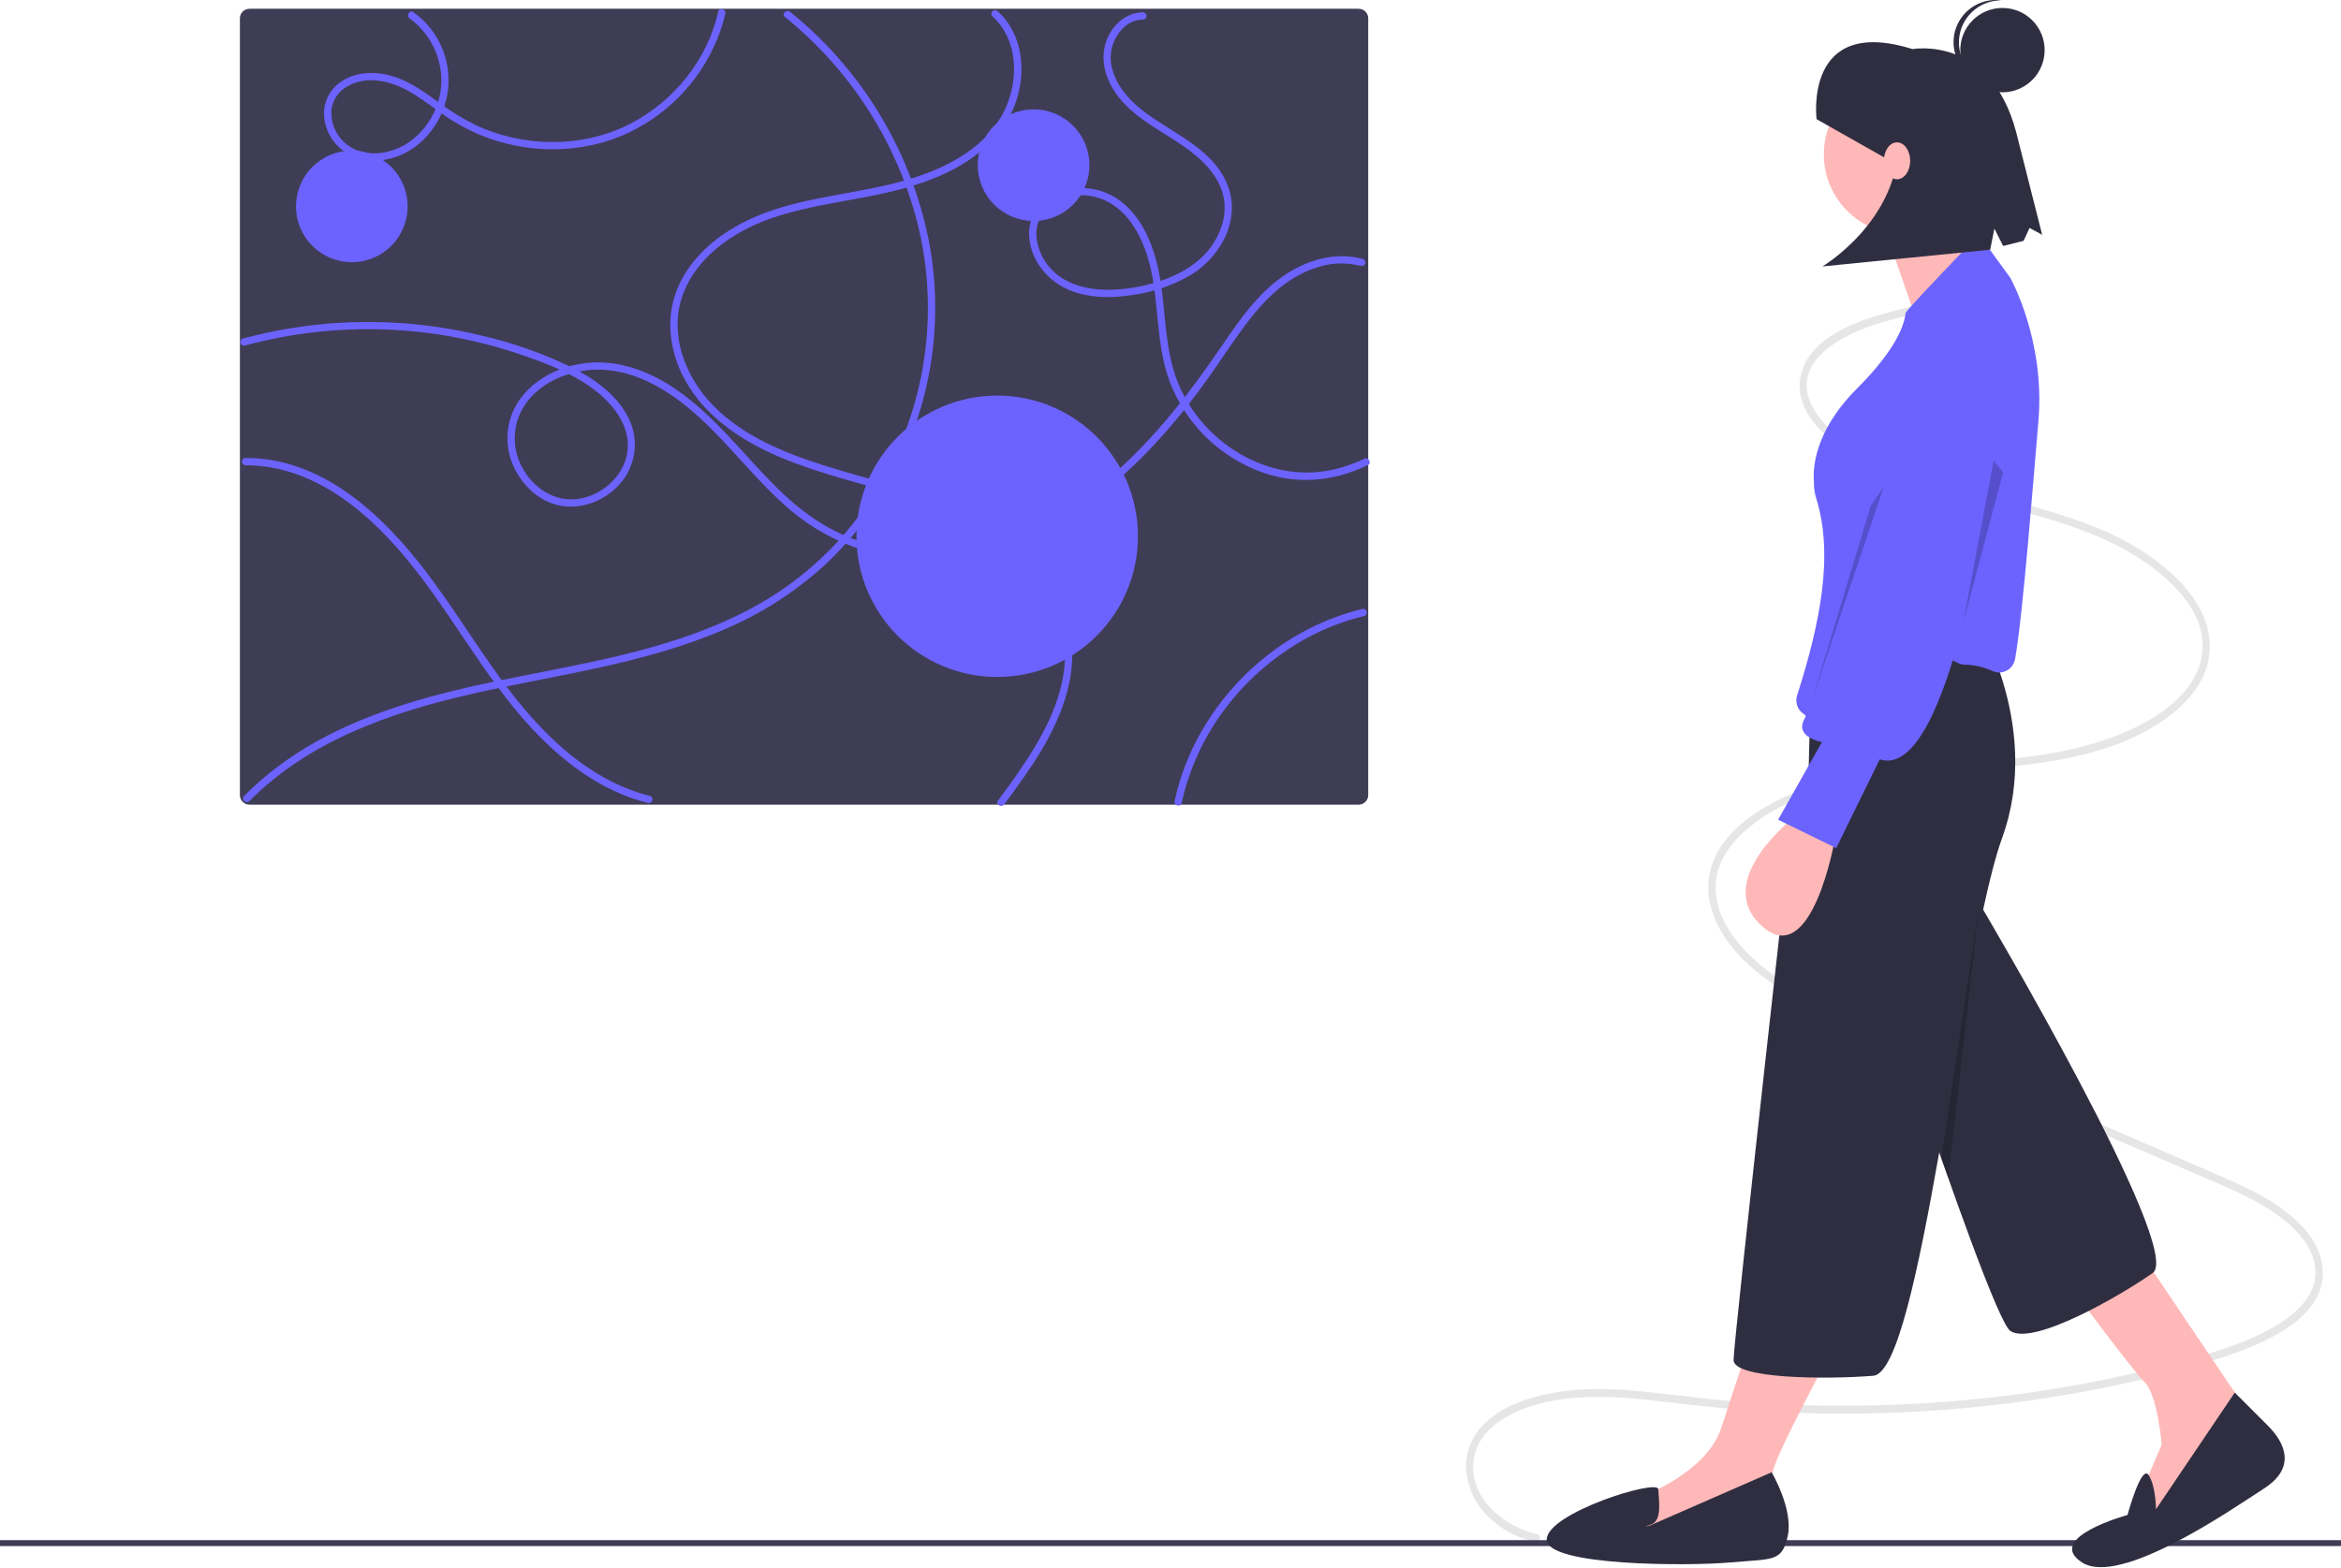
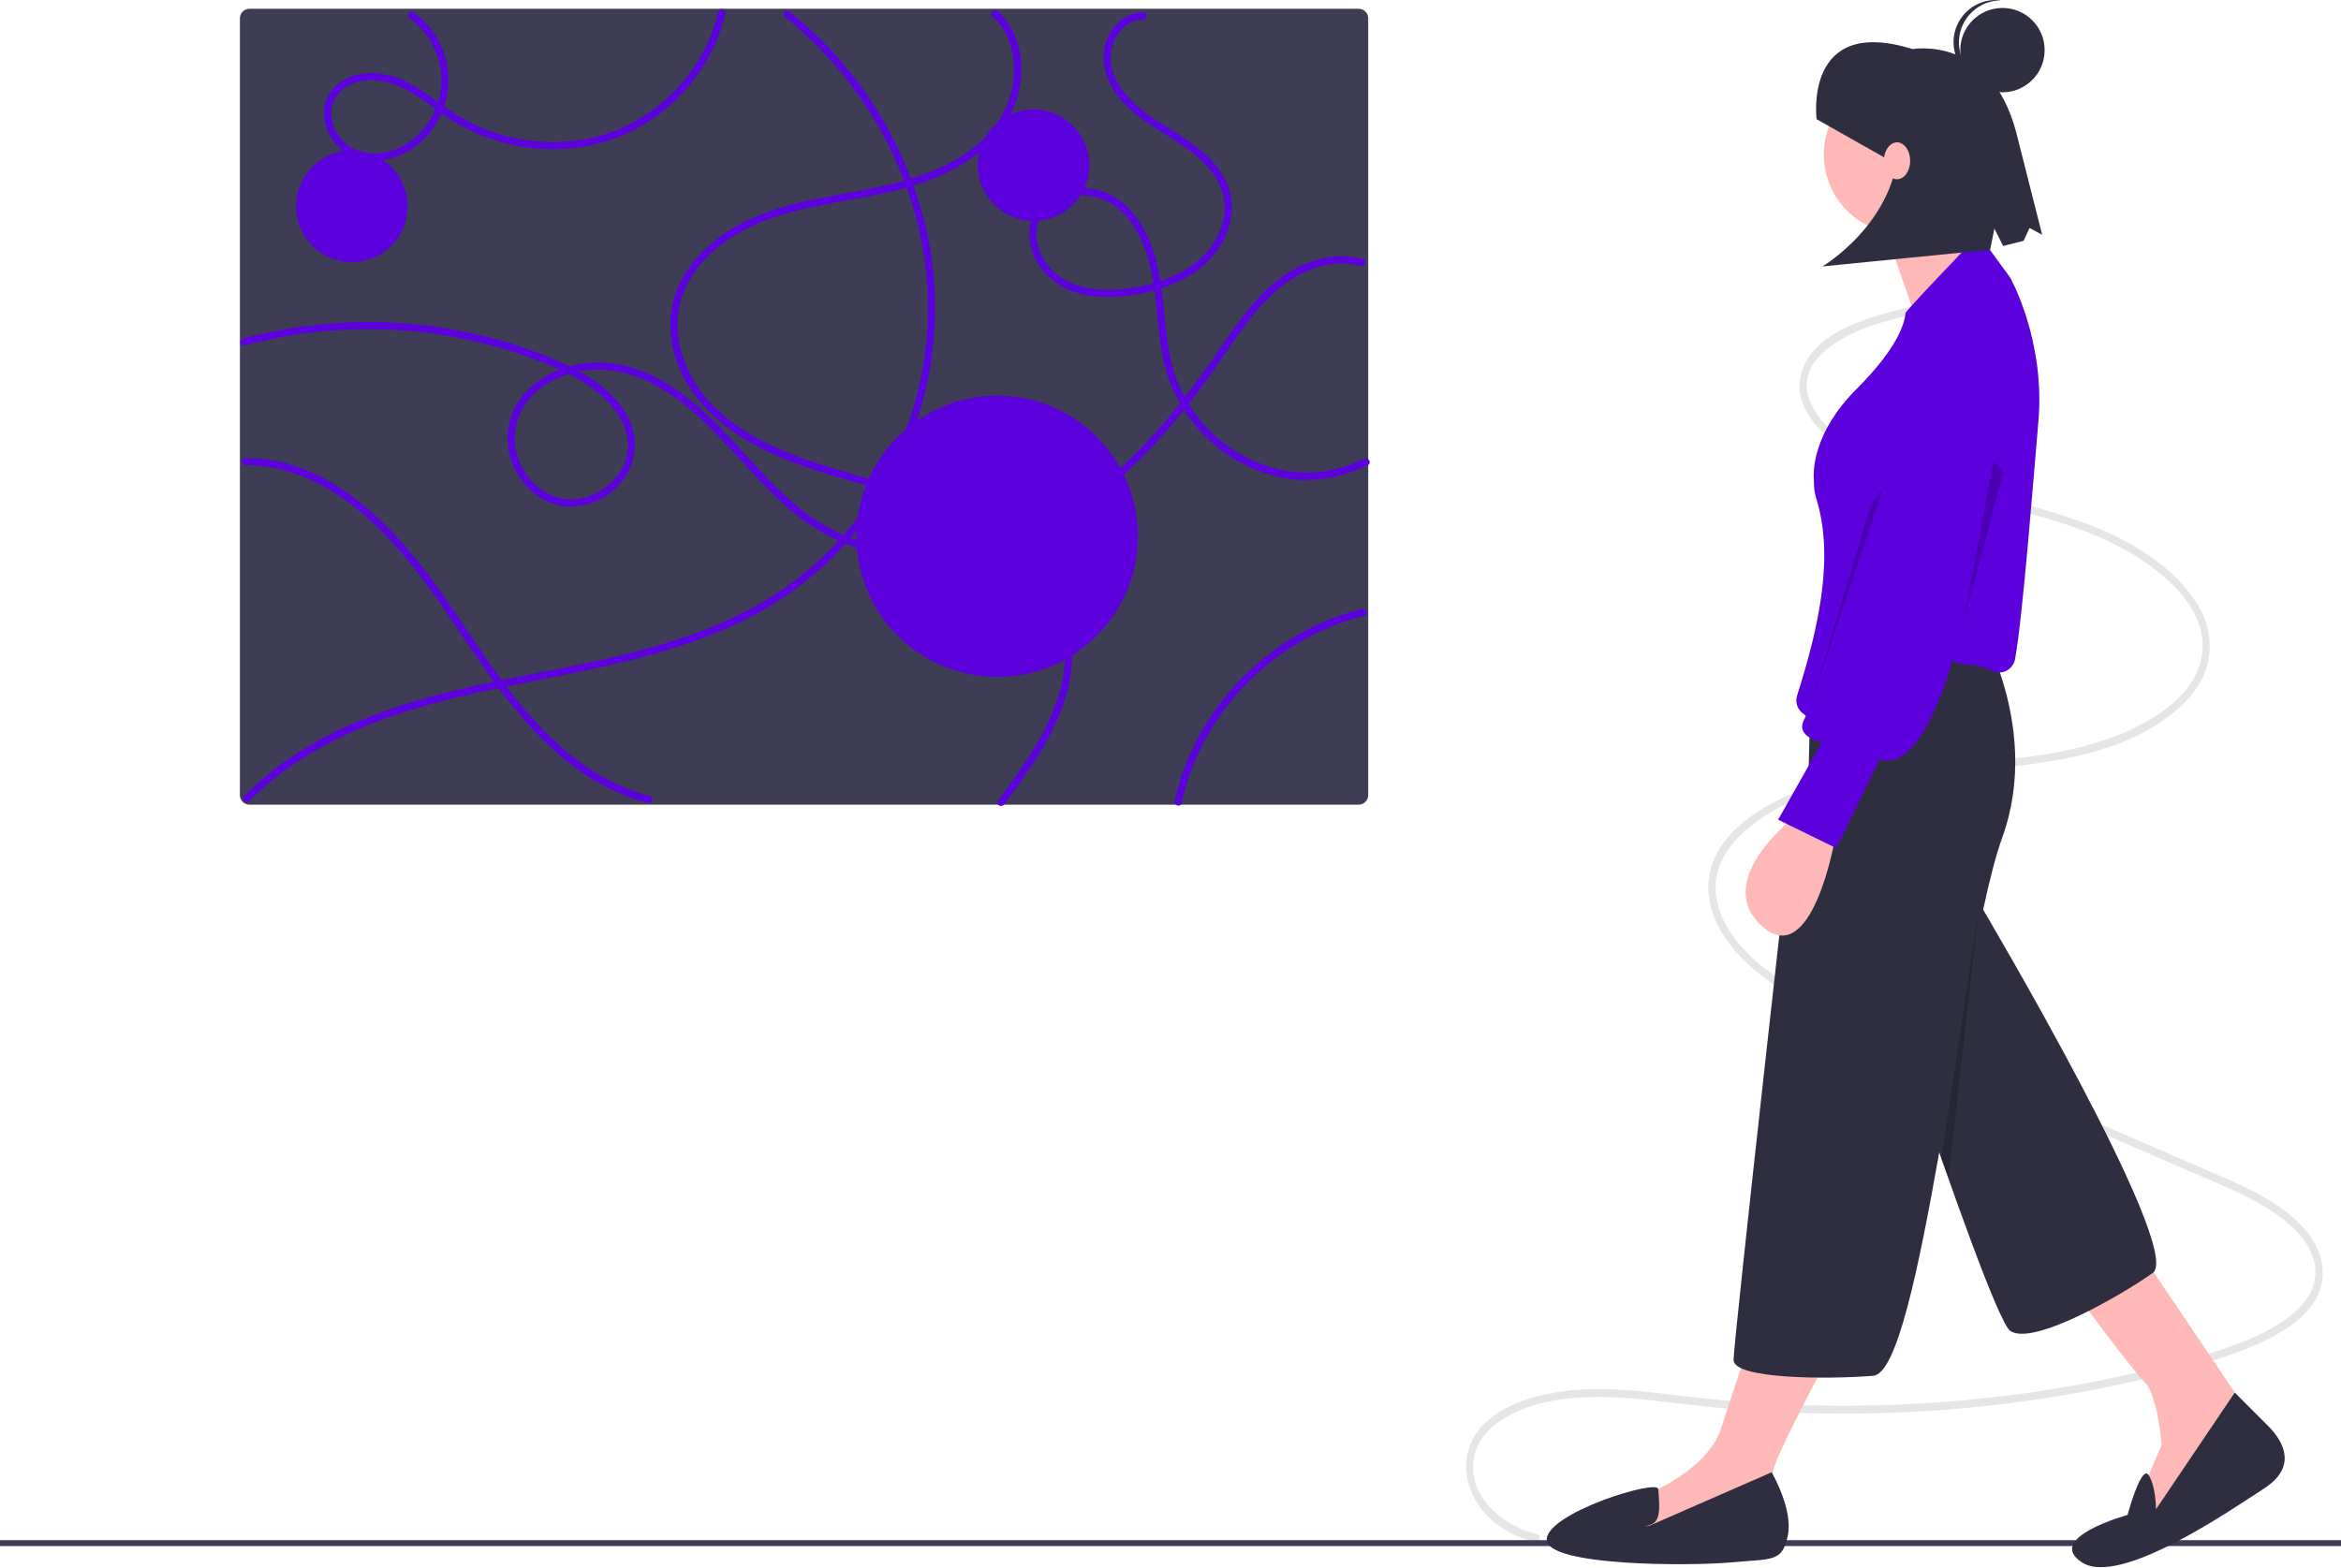
<svg xmlns="http://www.w3.org/2000/svg" id="bb5e65c7-a306-47bb-829f-a7ac48d31837" data-name="Layer 1" width="888" height="594.649" viewBox="0 0 888 594.649">
  <path d="M739.111,734.824c-12.202-2.715-27.052-14.008-23.873-29.531,1.577-7.698,7.628-12.682,13.903-15.904,8.679-4.457,18.564-6.137,28.09-6.561,10.987-.489,21.963.745,32.868,2.05,10.766,1.288,21.533,2.442,32.347,3.146a503.435,503.435,0,0,0,63.992.077,499.579,499.579,0,0,0,62.259-7.801q15.313-2.911,30.442-6.831a238.921,238.921,0,0,0,27.962-8.61c11.991-4.743,31.492-13.973,29.902-31.066-.843-9.063-7.322-16.302-13.856-21.346-7.901-6.098-17.044-10.11-25.998-14.006-41.652-18.123-83.384-36.03-125.076-54.043-9.73-4.204-19.526-8.296-28.969-13.222-8.841-4.613-17.641-9.971-24.757-17.379-6.215-6.471-11.768-15.158-11.572-24.868.162-8.053,4.611-14.887,10.058-19.994,13.488-12.645,32.567-17.772,49.811-20.457,21.424-3.336,43.158-3.319,64.596-6.541,17.31-2.601,35.805-7.623,49.883-19.391,5.398-4.512,10.16-10.319,12.161-17.505a28.851,28.851,0,0,0-2.501-20.772c-3.813-7.505-9.896-13.483-16.293-18.378a101.376,101.376,0,0,0-24.711-13.602c-19.013-7.465-39.007-11.351-58.483-17.08-9.551-2.809-19.199-5.89-28.068-10.716-7.514-4.088-15.699-9.599-19.88-17.794-8.625-16.908,11.952-26.985,23.611-30.802a177.485,177.485,0,0,1,24.402-5.756c1.758-.311,1.012-3.202-.738-2.893a170.438,170.438,0,0,0-25.625,6.165c-7.031,2.407-14.286,5.57-19.808,11.013-4.638,4.571-7.523,11.067-6.287,17.923,1.463,8.113,7.822,14.364,13.794,18.891,7.897,5.987,16.902,9.898,26.031,13.085,9.615,3.357,19.434,5.973,29.25,8.539,19.614,5.128,40.108,9.697,57.814,20.609,12.386,7.633,29.212,21.945,25.092,39.684-1.829,7.875-7.383,14.031-13.376,18.56-7.243,5.473-15.541,9.211-23.955,12.001-39.237,13.01-82.42,3.706-120.646,21.376-12.997,6.008-28.784,16.947-28.911,34.158-.066,8.941,4.284,17.141,9.662,23.622,6.441,7.763,14.782,13.503,23.268,18.301a289.749,289.749,0,0,0,27.786,13.254q15.685,6.788,31.376,13.557l63.483,27.428,31.542,13.628c9.627,4.159,19.501,8.149,28.254,14.255,7.167,4.999,15.634,13.201,14.903,23.385-.581,8.088-7.102,13.924-13.061,17.827-7.716,5.053-16.385,8.321-25.009,11.037-9.948,3.133-20.059,5.731-30.19,8.067a485.73,485.73,0,0,1-63.339,10.214,504.95,504.95,0,0,1-64.346,1.976q-16.278-.54-32.506-2.146c-11.152-1.107-22.255-2.811-33.436-3.568-10.113-.684-20.323-.526-30.282,1.673-8.316,1.836-17.101,5.109-23.413,11.494a22.568,22.568,0,0,0-6.551,17.174,27.833,27.833,0,0,0,7.674,17.018,35.866,35.866,0,0,0,18.563,10.267c1.743.388,2.489-2.503.738-2.893Z" transform="translate(-156 -152.6756)" fill="#e6e6e6" />
  <rect y="584.394" width="888" height="2.241" fill="#3f3d56" />
  <path d="M969.501,630.316l41.758,61.917-38.878,38.878-5.04-10.08,8.64-20.159s-1.44-18.719-6.48-23.759-27.359-35.278-27.359-35.278Z" transform="translate(-156 -152.6756)" fill="#ffb8b8" />
  <path d="M916.224,430.165s7.918,12.532-8.641,66.53c0,0,77.239,130.36,65,139s-45.36,27.76-54,22-71.476-200.891-71.476-200.891Z" transform="translate(-156 -152.6756)" fill="#2f2e41" />
  <path d="M1003.7,681.074l12.599,12.599c6.48,6.48,10.8,15.839-1.44,23.759s-54.717,37.438-69.117,28.079,17.279-17.999,17.279-17.999,5.238-19.422,8.019-15.111,2.781,12.951,2.781,12.951Z" transform="translate(-156 -152.6756)" fill="#2f2e41" />
  <path d="M851.427,664.154s-23.039,42.478-23.039,47.518,1.44,19.439,1.44,19.439l-43.918,10.8-15.119-7.2,5.04-12.959s27.359-9.36,33.118-27.359,12.239-36.718,12.239-36.718Z" transform="translate(-156 -152.6756)" fill="#ffb8b8" />
  <circle cx="722.066" cy="58.62" r="30.239" fill="#ffb8b8" />
  <path d="M870.146,237.214l14.437,41.481,31.641-14.122s-21.599-33.118-21.599-37.438Z" transform="translate(-156 -152.6756)" fill="#ffb8b8" />
  <path d="M865.826,384.807H903.984s27.359,41.758,11.519,85.676c-2.426,6.725-4.833,16.146-7.237,27.284-5.527,25.615-11.03,60.312-16.669,92.196-7.921,44.785-16.111,84.019-25.015,84.732-17.999,1.44-53,1.2-53-6s23.445-215.491,23.445-215.491l5.04-8.64.953-37.633a22.699,22.699,0,0,1,22.806-22.124Z" transform="translate(-156 -152.6756)" fill="#2f2e41" />
  <path d="M828.028,711.312s8.28,14.039,6.12,24.119-5.76,8.64-21.599,10.08-69.837,1.44-69.837-8.64,42.123-23.169,42.3-19.144,1.618,11.945-2.702,13.385-.36.36-.36.36Z" transform="translate(-156 -152.6756)" fill="#2f2e41" />
  <path d="M852.046,470.913s-8.66,50.502-27.774,33.101,12.726-41.594,12.726-41.594Z" transform="translate(-156 -152.6756)" fill="#ffb8b8" />
-   <path d="M911.843,407.314a6.064,6.064,0,0,0,6.208-.735,6.361,6.361,0,0,0,2.355-4.012c3.02-17.411,6.697-65.678,8.815-90.085,2.658-30.626-10.617-54.346-10.728-54.491l-7.823-10.756a6.14,6.14,0,0,0-7.353-2.064s-24.422,25.338-24.512,26.317c-.383,4.201-3.29,13.511-18.44,28.661-16.577,16.577-16.669,31.045-16.302,35.084q.036.398.037.796a17.76,17.76,0,0,0,.73,5.356c6.943,21.89,1.506,48.097-7.226,75.453a6.17,6.17,0,0,0,2.487,6.695c2.55,1.735-.508-.839.402.275,6.018,7.374,14.678-2.903,24.584-14.117,3.451-3.906,7.362-8.334,11.972-12.944,6.338-6.338,18.447,8.125,24.078,8.125A26.146,26.146,0,0,1,911.843,407.314Z" transform="translate(-156 -152.6756)" fill="#6c63ff" />
-   <path d="M919.115,271.499s14.276,14.974,3.468,31.196-11.004,29.034-11.004,29.034-15.264,117.871-42.548,109.087l-16.519,33.666-22.026-10.777,16.631-29.47s-10.547-1.819-6.655-8.716c2.734-4.844,20.492-58.713,30.82-90.351,4.377-13.407,7.42-22.822,7.42-22.822S893.004,265.031,919.115,271.499Z" transform="translate(-156 -152.6756)" fill="#6c63ff" />
+   <path d="M911.843,407.314a6.064,6.064,0,0,0,6.208-.735,6.361,6.361,0,0,0,2.355-4.012c3.02-17.411,6.697-65.678,8.815-90.085,2.658-30.626-10.617-54.346-10.728-54.491l-7.823-10.756a6.14,6.14,0,0,0-7.353-2.064s-24.422,25.338-24.512,26.317c-.383,4.201-3.29,13.511-18.44,28.661-16.577,16.577-16.669,31.045-16.302,35.084q.036.398.037.796a17.76,17.76,0,0,0,.73,5.356c6.943,21.89,1.506,48.097-7.226,75.453a6.17,6.17,0,0,0,2.487,6.695c2.55,1.735-.508-.839.402.275,6.018,7.374,14.678-2.903,24.584-14.117,3.451-3.906,7.362-8.334,11.972-12.944,6.338-6.338,18.447,8.125,24.078,8.125A26.146,26.146,0,0,1,911.843,407.314Z" transform="translate(-156 -152.6756)" fill="#5c00de" />
+   <path d="M919.115,271.499s14.276,14.974,3.468,31.196-11.004,29.034-11.004,29.034-15.264,117.871-42.548,109.087l-16.519,33.666-22.026-10.777,16.631-29.47s-10.547-1.819-6.655-8.716c2.734-4.844,20.492-58.713,30.82-90.351,4.377-13.407,7.42-22.822,7.42-22.822S893.004,265.031,919.115,271.499Z" transform="translate(-156 -152.6756)" fill="#5c00de" />
  <polygon points="759.864 179.214 744.696 236.253 756.232 174.753 759.864 179.214" opacity="0.2" />
  <path d="M845.074,197.897s-5.084-39.564,36.396-26.59c0,0,29.625-5.436,39.34,31.62l9.837,38.844-4.794-2.609-2.235,4.886-7.769,1.967-3.324-6.598-1.608,8.013-63.631,6.343s28.499-16.854,28.951-47.061l-5.428,5.736Z" transform="translate(-156 -152.6756)" fill="#2f2e41" />
  <path d="M250.619,156A3.633,3.633,0,0,0,247,159.638v294.724A3.633,3.633,0,0,0,250.619,458h420.762A3.632,3.632,0,0,0,675,454.362V159.638A3.632,3.632,0,0,0,671.381,156Z" transform="translate(-156 -152.6756)" fill="#3f3d56" />
-   <path d="M249.106,329.211c12.835-.037,24.953,4.524,35.521,11.618,11.093,7.445,20.468,17.309,28.704,27.756,9.101,11.544,16.899,24.036,25.27,36.102,7.731,11.143,16.015,21.976,25.978,31.235,9.426,8.76,20.344,16.125,32.656,20.119,1.5.487,3.017.917,4.546,1.3,1.724.433,2.459-2.229.734-2.662-12.644-3.173-23.949-10.046-33.668-18.612-10.141-8.939-18.573-19.545-26.324-30.57-8.439-12.003-16.205-24.483-25.128-36.143-8.256-10.788-17.541-20.932-28.569-28.948-10.234-7.439-22.088-12.737-34.796-13.771-1.639-.133-3.281-.19-4.925-.185a1.381,1.381,0,0,0,0,2.761Z" transform="translate(-156 -152.6756)" fill="#6c63ff" />
-   <path d="M250.54,456.681c22.578-22.838,53.444-33.633,84.095-40.636,32.058-7.324,65.133-11.257,95.592-24.324a133.134,133.134,0,0,0,39.432-25.418,130.838,130.838,0,0,0,26.418-35.638,135.082,135.082,0,0,0,12.102-87.391,149.293,149.293,0,0,0-44.012-78.742q-4.102-3.856-8.493-7.382c-1.371-1.104-3.337.837-1.952,1.952a147.512,147.512,0,0,1,49.412,74.903,132.285,132.285,0,0,1-5.942,87.822,130.776,130.776,0,0,1-23.732,36.689,125.432,125.432,0,0,1-36.89,27.261c-29.546,14.588-62.617,19.103-94.518,25.821-30.078,6.334-60.76,15.368-84.875,35.269a115.122,115.122,0,0,0-8.588,7.862c-1.251,1.265.701,3.218,1.952,1.952Z" transform="translate(-156 -152.6756)" fill="#6c63ff" />
-   <path d="M248.846,283.793a179.109,179.109,0,0,1,105.248,3.605c9.857,3.38,19.966,7.309,28.212,13.845,7.094,5.623,13.323,14.134,11.551,23.691-1.634,8.809-9.737,15.768-18.458,17.041-8.995,1.313-17.19-4.16-21.316-11.917a22.993,22.993,0,0,1,1.667-24.696c5.214-7.023,13.883-11.034,22.402-12.146,9.739-1.271,19.317,1.599,27.74,6.399,19.038,10.848,31.195,29.76,47.183,44.177A79.314,79.314,0,0,0,479.548,360.095a82.222,82.222,0,0,0,29.54,4.467c21.038-.536,41.212-8.136,58.4-20.057,17.242-11.959,31.482-27.66,43.951-44.417,6.667-8.96,12.462-18.588,19.438-27.312,6.868-8.587,15.365-16.221,26.232-19.096a28.952,28.952,0,0,1,15.127-.084,1.382,1.382,0,0,0,.734-2.662c-10.565-2.881-21.671.491-30.43,6.64-9.369,6.577-16.083,16.11-22.452,25.446-12.725,18.652-26.428,36.728-43.822,51.32-17.366,14.568-38.265,25.007-61.049,27.099a82.882,82.882,0,0,1-32.388-3.156c-10.957-3.442-20.458-9.659-28.856-17.408-16.501-15.225-29.336-35.21-49.988-45.402-8.705-4.296-18.231-6.357-27.878-4.721-8.494,1.44-16.848,5.628-22.203,12.509a25.433,25.433,0,0,0-3.733,24.802c3.051,8.01,9.858,14.928,18.503,16.505,8.726,1.592,17.842-2.432,23.291-9.281a22.364,22.364,0,0,0,2.132-24.583c-4.482-8.664-13.226-14.653-21.742-18.88A162.285,162.285,0,0,0,338.862,280.054a182.683,182.683,0,0,0-72.471-2.853,186.935,186.935,0,0,0-18.278,3.93,1.382,1.382,0,0,0,.734,2.662Z" transform="translate(-156 -152.6756)" fill="#6c63ff" />
-   <path d="M536.913,457.893c9.769-13.118,19.757-27.032,23.974-43.081a51.756,51.756,0,0,0,.9-23.501,50.695,50.695,0,0,0-8.348-18.882c-8.302-11.793-20.543-20.557-33.568-26.473-16.13-7.327-33.525-11.084-50.361-16.367-15.519-4.87-31.429-11.225-43.022-23.061-10.953-11.183-17.159-28.016-11.05-43.157,5.543-13.738,19.051-22.848,32.536-27.658,16.533-5.897,34.24-6.958,51.088-11.632,14.085-3.907,28.499-10.569,37.22-22.802,7.391-10.367,9.763-25.316,3.855-36.903a26.062,26.062,0,0,0-5.722-7.448c-1.314-1.191-3.272.756-1.952,1.952,9.962,9.028,10.081,24.474,4.468,35.909-6.59,13.425-20.819,21.073-34.515,25.417-16.302,5.17-33.552,6.274-49.933,11.138-14,4.158-27.696,11.612-35.934,24.071A37.33,37.33,0,0,0,410.23,275.558a44.107,44.107,0,0,0,5.949,21.877c7.789,13.828,21.67,22.774,35.957,28.81,30.037,12.691,65.67,14.629,90.417,37.896,10.627,9.992,17.843,23.263,17.427,38.129-.46,16.397-9.225,31.315-18.342,44.417-2.307,3.316-4.697,6.572-7.109,9.812-1.062,1.426,1.334,2.804,2.384,1.394Z" transform="translate(-156 -152.6756)" fill="#6c63ff" />
-   <path d="M311.413,159.69a29.219,29.219,0,0,1,12.004,24.196,28.873,28.873,0,0,1-13.65,23.636c-7.668,4.526-18.445,5.096-24.55-2.3a15.095,15.095,0,0,1-3.511-10.777,11.832,11.832,0,0,1,6.112-9.047c7.746-4.419,17.029-1.817,24.187,2.417,4.431,2.621,8.485,5.81,12.721,8.721a72.691,72.691,0,0,0,12.899,7.125c18.034,7.618,39.195,7.708,56.972-.712a67.83,67.83,0,0,0,34.726-38.761,61.745,61.745,0,0,0,1.798-6.352c.393-1.73-2.268-2.469-2.662-.734-4.149,18.256-16.823,34.042-33.431,42.563-18.102,9.288-40.453,9.028-58.75.391a86.372,86.372,0,0,1-13.358-8.162c-4.316-3.093-8.62-6.287-13.445-8.558-7.584-3.569-17.511-4.574-24.623.705a14.488,14.488,0,0,0-5.906,10.402,17.546,17.546,0,0,0,3.534,11.726c5.916,7.98,16.565,9.11,25.3,5.426,9.187-3.875,15.806-12.649,17.77-22.345a31.689,31.689,0,0,0-12.741-31.946c-1.445-1.039-2.825,1.355-1.394,2.384Z" transform="translate(-156 -152.6756)" fill="#6c63ff" />
-   <path d="M604.223,457.363a92.192,92.192,0,0,1,17.105-36.58,96.702,96.702,0,0,1,30.789-26.217,89.251,89.251,0,0,1,21.348-8.16c1.727-.416.996-3.079-.734-2.662A94.822,94.822,0,0,0,635.639,402.228a99.07,99.07,0,0,0-26.165,32.199,92.136,92.136,0,0,0-7.913,22.201c-.373,1.733,2.288,2.473,2.662.734Z" transform="translate(-156 -152.6756)" fill="#6c63ff" />
-   <path d="M589.563,157.337c-5.887.059-10.851,4.134-13.262,9.329-2.736,5.896-1.988,12.384.945,18.064,6.842,13.252,21.781,17.948,32.538,27.11,4.991,4.251,9.341,9.66,10.486,16.279,1.116,6.452-1.188,13.101-4.963,18.293-4.122,5.669-10.338,9.566-16.813,12.025a64.432,64.432,0,0,1-20.815,4.173c-6.879.195-14.152-1.007-19.849-5.111a20.991,20.991,0,0,1-8.627-14.514,14.1,14.1,0,0,1,6.377-13.419,20.542,20.542,0,0,1,14.782-2.399c12.59,2.488,19.112,14.981,21.896,26.433,3.545,14.583,2.137,30.086,7.589,44.256a58.627,58.627,0,0,0,24.084,28.829c12.577,7.65,26.118,10.126,40.389,6.389a59.254,59.254,0,0,0,10.554-3.926c1.602-.767.203-3.148-1.394-2.384-14.187,6.791-28.702,7.008-42.979.316a55.835,55.835,0,0,1-26.787-27.102c-6.46-14.06-5.176-29.846-8.251-44.697-2.475-11.953-8.487-25.278-20.769-29.772-9.883-3.617-23.129-.809-27.243,9.833-2.151,5.563-.906,11.925,2.048,16.947a25.861,25.861,0,0,0,14.764,11.394c6.926,2.201,14.4,2.017,21.505.896a60.473,60.473,0,0,0,20.412-6.706,34.454,34.454,0,0,0,14.195-14.514c2.951-6.015,3.9-13.016,1.657-19.426-4.957-14.162-19.948-20.01-31.139-28.199-5.514-4.035-10.69-9.334-12.745-16.013a15.953,15.953,0,0,1,4.04-16.564,10.976,10.976,0,0,1,7.375-3.062,1.381,1.381,0,0,0,0-2.761Z" transform="translate(-156 -152.6756)" fill="#6c63ff" />
-   <circle cx="378.266" cy="203.486" r="53.38" fill="#6c63ff" />
-   <circle cx="392.071" cy="62.673" r="21.168" fill="#6c63ff" />
-   <circle cx="133.452" cy="78.319" r="21.168" fill="#6c63ff" />
+   <path d="M249.106,329.211c12.835-.037,24.953,4.524,35.521,11.618,11.093,7.445,20.468,17.309,28.704,27.756,9.101,11.544,16.899,24.036,25.27,36.102,7.731,11.143,16.015,21.976,25.978,31.235,9.426,8.76,20.344,16.125,32.656,20.119,1.5.487,3.017.917,4.546,1.3,1.724.433,2.459-2.229.734-2.662-12.644-3.173-23.949-10.046-33.668-18.612-10.141-8.939-18.573-19.545-26.324-30.57-8.439-12.003-16.205-24.483-25.128-36.143-8.256-10.788-17.541-20.932-28.569-28.948-10.234-7.439-22.088-12.737-34.796-13.771-1.639-.133-3.281-.19-4.925-.185a1.381,1.381,0,0,0,0,2.761Z" transform="translate(-156 -152.6756)" fill="#5c00de" />
+   <path d="M250.54,456.681c22.578-22.838,53.444-33.633,84.095-40.636,32.058-7.324,65.133-11.257,95.592-24.324a133.134,133.134,0,0,0,39.432-25.418,130.838,130.838,0,0,0,26.418-35.638,135.082,135.082,0,0,0,12.102-87.391,149.293,149.293,0,0,0-44.012-78.742q-4.102-3.856-8.493-7.382c-1.371-1.104-3.337.837-1.952,1.952a147.512,147.512,0,0,1,49.412,74.903,132.285,132.285,0,0,1-5.942,87.822,130.776,130.776,0,0,1-23.732,36.689,125.432,125.432,0,0,1-36.89,27.261c-29.546,14.588-62.617,19.103-94.518,25.821-30.078,6.334-60.76,15.368-84.875,35.269a115.122,115.122,0,0,0-8.588,7.862c-1.251,1.265.701,3.218,1.952,1.952Z" transform="translate(-156 -152.6756)" fill="#5c00de" />
+   <path d="M248.846,283.793a179.109,179.109,0,0,1,105.248,3.605c9.857,3.38,19.966,7.309,28.212,13.845,7.094,5.623,13.323,14.134,11.551,23.691-1.634,8.809-9.737,15.768-18.458,17.041-8.995,1.313-17.19-4.16-21.316-11.917a22.993,22.993,0,0,1,1.667-24.696c5.214-7.023,13.883-11.034,22.402-12.146,9.739-1.271,19.317,1.599,27.74,6.399,19.038,10.848,31.195,29.76,47.183,44.177A79.314,79.314,0,0,0,479.548,360.095a82.222,82.222,0,0,0,29.54,4.467c21.038-.536,41.212-8.136,58.4-20.057,17.242-11.959,31.482-27.66,43.951-44.417,6.667-8.96,12.462-18.588,19.438-27.312,6.868-8.587,15.365-16.221,26.232-19.096a28.952,28.952,0,0,1,15.127-.084,1.382,1.382,0,0,0,.734-2.662c-10.565-2.881-21.671.491-30.43,6.64-9.369,6.577-16.083,16.11-22.452,25.446-12.725,18.652-26.428,36.728-43.822,51.32-17.366,14.568-38.265,25.007-61.049,27.099a82.882,82.882,0,0,1-32.388-3.156c-10.957-3.442-20.458-9.659-28.856-17.408-16.501-15.225-29.336-35.21-49.988-45.402-8.705-4.296-18.231-6.357-27.878-4.721-8.494,1.44-16.848,5.628-22.203,12.509a25.433,25.433,0,0,0-3.733,24.802c3.051,8.01,9.858,14.928,18.503,16.505,8.726,1.592,17.842-2.432,23.291-9.281a22.364,22.364,0,0,0,2.132-24.583c-4.482-8.664-13.226-14.653-21.742-18.88A162.285,162.285,0,0,0,338.862,280.054a182.683,182.683,0,0,0-72.471-2.853,186.935,186.935,0,0,0-18.278,3.93,1.382,1.382,0,0,0,.734,2.662Z" transform="translate(-156 -152.6756)" fill="#5c00de" />
+   <path d="M536.913,457.893c9.769-13.118,19.757-27.032,23.974-43.081a51.756,51.756,0,0,0,.9-23.501,50.695,50.695,0,0,0-8.348-18.882c-8.302-11.793-20.543-20.557-33.568-26.473-16.13-7.327-33.525-11.084-50.361-16.367-15.519-4.87-31.429-11.225-43.022-23.061-10.953-11.183-17.159-28.016-11.05-43.157,5.543-13.738,19.051-22.848,32.536-27.658,16.533-5.897,34.24-6.958,51.088-11.632,14.085-3.907,28.499-10.569,37.22-22.802,7.391-10.367,9.763-25.316,3.855-36.903a26.062,26.062,0,0,0-5.722-7.448c-1.314-1.191-3.272.756-1.952,1.952,9.962,9.028,10.081,24.474,4.468,35.909-6.59,13.425-20.819,21.073-34.515,25.417-16.302,5.17-33.552,6.274-49.933,11.138-14,4.158-27.696,11.612-35.934,24.071A37.33,37.33,0,0,0,410.23,275.558a44.107,44.107,0,0,0,5.949,21.877c7.789,13.828,21.67,22.774,35.957,28.81,30.037,12.691,65.67,14.629,90.417,37.896,10.627,9.992,17.843,23.263,17.427,38.129-.46,16.397-9.225,31.315-18.342,44.417-2.307,3.316-4.697,6.572-7.109,9.812-1.062,1.426,1.334,2.804,2.384,1.394Z" transform="translate(-156 -152.6756)" fill="#5c00de" />
+   <path d="M311.413,159.69a29.219,29.219,0,0,1,12.004,24.196,28.873,28.873,0,0,1-13.65,23.636c-7.668,4.526-18.445,5.096-24.55-2.3a15.095,15.095,0,0,1-3.511-10.777,11.832,11.832,0,0,1,6.112-9.047c7.746-4.419,17.029-1.817,24.187,2.417,4.431,2.621,8.485,5.81,12.721,8.721a72.691,72.691,0,0,0,12.899,7.125c18.034,7.618,39.195,7.708,56.972-.712a67.83,67.83,0,0,0,34.726-38.761,61.745,61.745,0,0,0,1.798-6.352c.393-1.73-2.268-2.469-2.662-.734-4.149,18.256-16.823,34.042-33.431,42.563-18.102,9.288-40.453,9.028-58.75.391a86.372,86.372,0,0,1-13.358-8.162c-4.316-3.093-8.62-6.287-13.445-8.558-7.584-3.569-17.511-4.574-24.623.705a14.488,14.488,0,0,0-5.906,10.402,17.546,17.546,0,0,0,3.534,11.726c5.916,7.98,16.565,9.11,25.3,5.426,9.187-3.875,15.806-12.649,17.77-22.345a31.689,31.689,0,0,0-12.741-31.946c-1.445-1.039-2.825,1.355-1.394,2.384Z" transform="translate(-156 -152.6756)" fill="#5c00de" />
+   <path d="M604.223,457.363a92.192,92.192,0,0,1,17.105-36.58,96.702,96.702,0,0,1,30.789-26.217,89.251,89.251,0,0,1,21.348-8.16c1.727-.416.996-3.079-.734-2.662A94.822,94.822,0,0,0,635.639,402.228a99.07,99.07,0,0,0-26.165,32.199,92.136,92.136,0,0,0-7.913,22.201c-.373,1.733,2.288,2.473,2.662.734Z" transform="translate(-156 -152.6756)" fill="#5c00de" />
+   <path d="M589.563,157.337c-5.887.059-10.851,4.134-13.262,9.329-2.736,5.896-1.988,12.384.945,18.064,6.842,13.252,21.781,17.948,32.538,27.11,4.991,4.251,9.341,9.66,10.486,16.279,1.116,6.452-1.188,13.101-4.963,18.293-4.122,5.669-10.338,9.566-16.813,12.025a64.432,64.432,0,0,1-20.815,4.173c-6.879.195-14.152-1.007-19.849-5.111a20.991,20.991,0,0,1-8.627-14.514,14.1,14.1,0,0,1,6.377-13.419,20.542,20.542,0,0,1,14.782-2.399c12.59,2.488,19.112,14.981,21.896,26.433,3.545,14.583,2.137,30.086,7.589,44.256a58.627,58.627,0,0,0,24.084,28.829c12.577,7.65,26.118,10.126,40.389,6.389a59.254,59.254,0,0,0,10.554-3.926c1.602-.767.203-3.148-1.394-2.384-14.187,6.791-28.702,7.008-42.979.316a55.835,55.835,0,0,1-26.787-27.102c-6.46-14.06-5.176-29.846-8.251-44.697-2.475-11.953-8.487-25.278-20.769-29.772-9.883-3.617-23.129-.809-27.243,9.833-2.151,5.563-.906,11.925,2.048,16.947a25.861,25.861,0,0,0,14.764,11.394c6.926,2.201,14.4,2.017,21.505.896a60.473,60.473,0,0,0,20.412-6.706,34.454,34.454,0,0,0,14.195-14.514c2.951-6.015,3.9-13.016,1.657-19.426-4.957-14.162-19.948-20.01-31.139-28.199-5.514-4.035-10.69-9.334-12.745-16.013a15.953,15.953,0,0,1,4.04-16.564,10.976,10.976,0,0,1,7.375-3.062,1.381,1.381,0,0,0,0-2.761Z" transform="translate(-156 -152.6756)" fill="#5c00de" />
+   <circle cx="378.266" cy="203.486" r="53.38" fill="#5c00de" />
+   <circle cx="392.071" cy="62.673" r="21.168" fill="#5c00de" />
+   <circle cx="133.452" cy="78.319" r="21.168" fill="#5c00de" />
  <polygon points="736.394 439.563 750.583 345.019 739.043 447.083 736.394 439.563" opacity="0.2" />
  <circle cx="759.583" cy="19.019" r="16" fill="#2f2e41" />
  <path d="M899.096,167.778a15.987,15.987,0,0,1,15.992-14.954c-.33-.042-.658-.093-.995-.115a16,16,0,1,0-2.053,31.934c.337.022.668.013,1.001.014A15.987,15.987,0,0,1,899.096,167.778Z" transform="translate(-156 -152.6756)" fill="#2f2e41" />
  <ellipse cx="719.583" cy="61.019" rx="5" ry="7" fill="#ffb8b8" />
  <polygon points="709.583 192.019 687.407 265.497 714.583 184.633 709.583 192.019" opacity="0.2" />
</svg>
